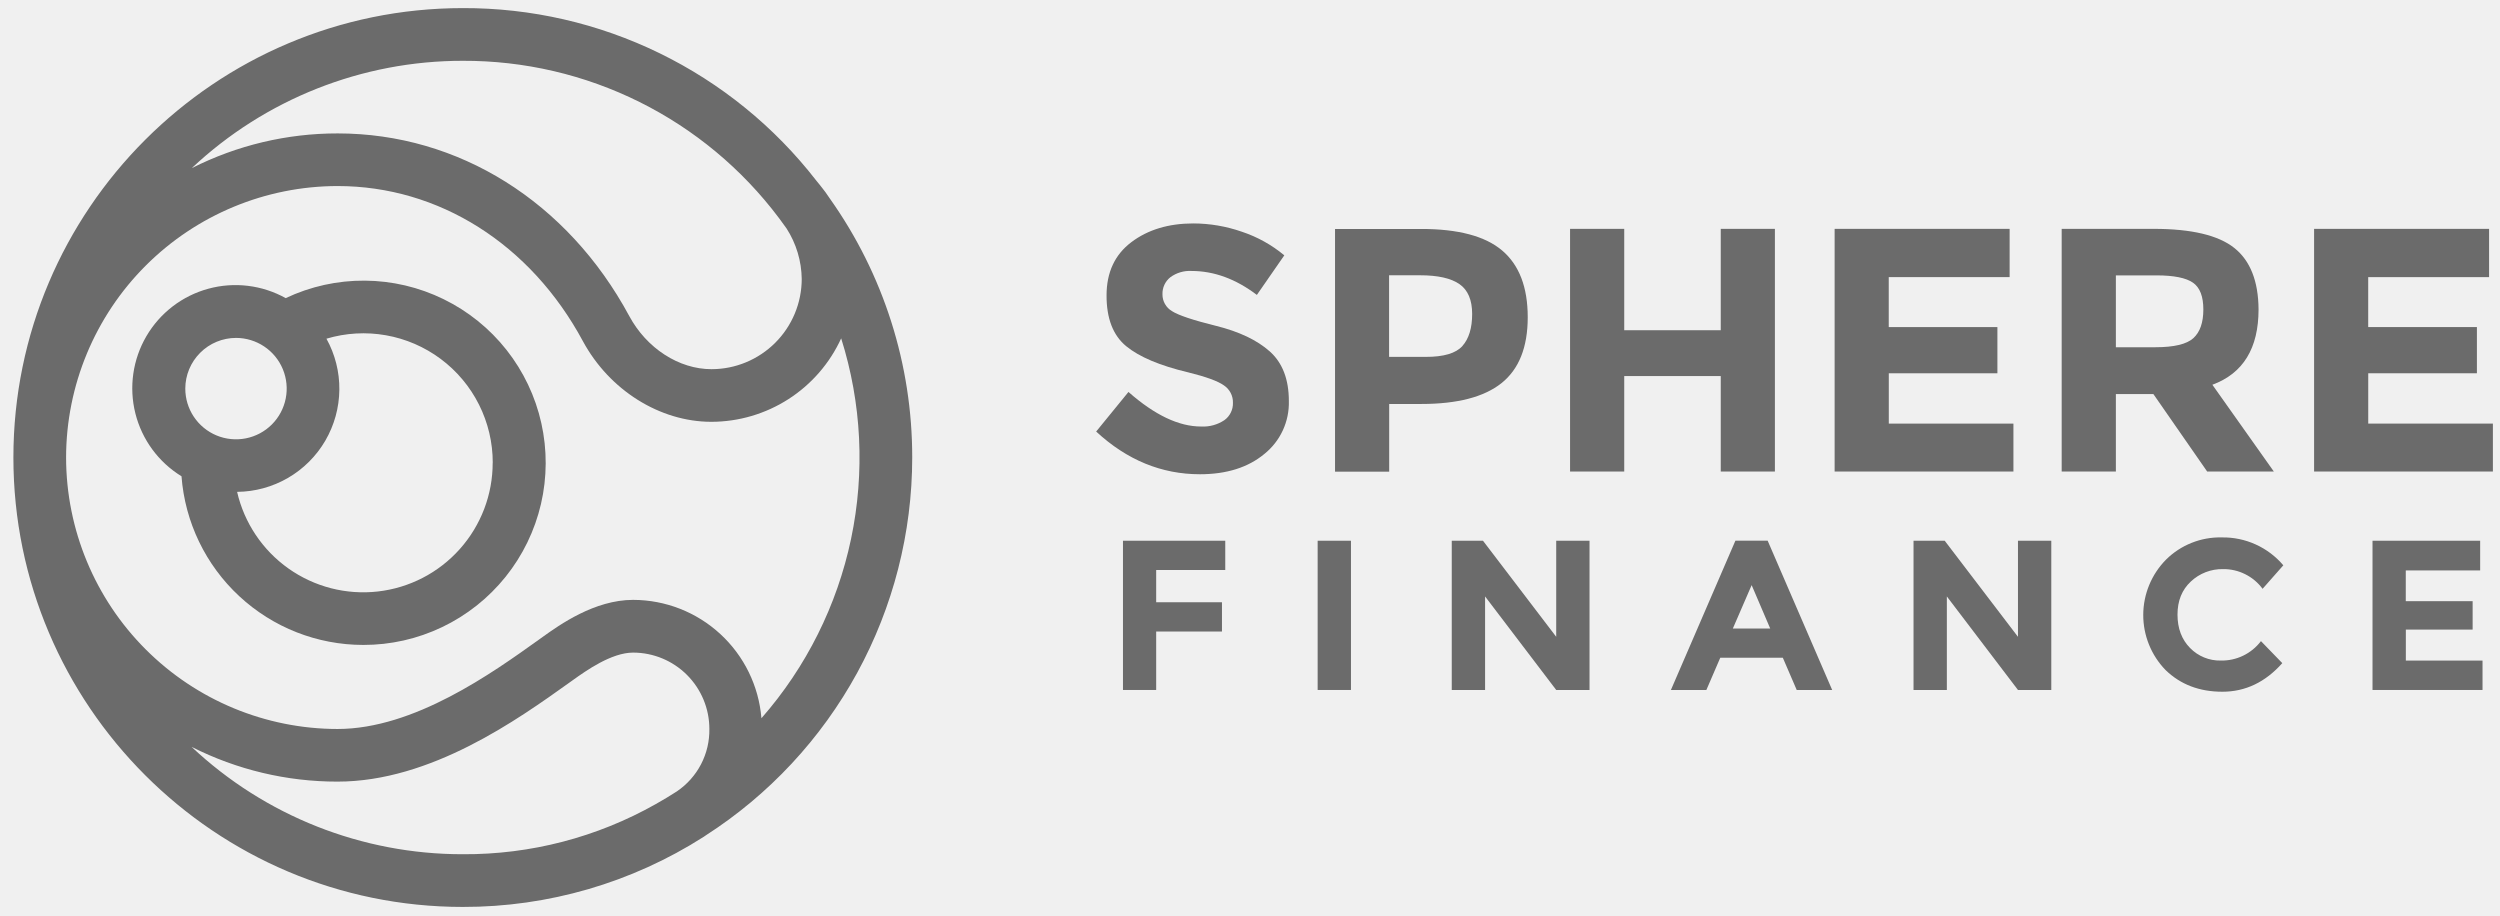
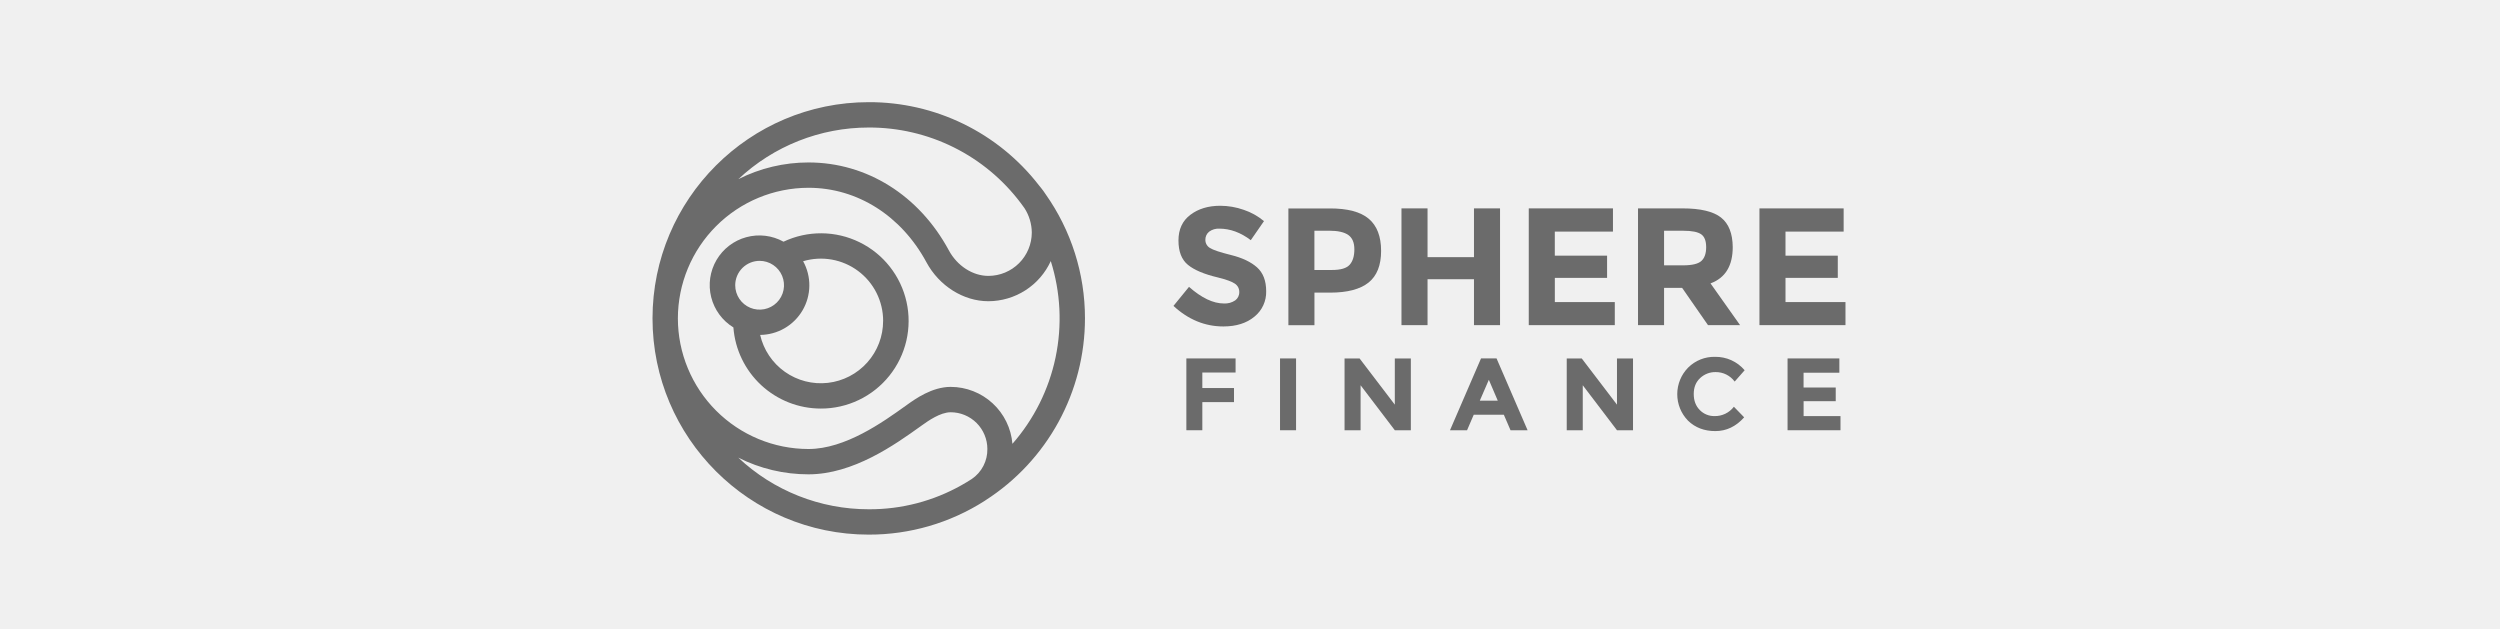
- <svg xmlns="http://www.w3.org/2000/svg" width="153" height="56" viewBox="0 0 153 56" fill="none">
-   <g clip-path="url(#clip0_728_145186)">
-     <path d="M55.828 28C55.834 22.326 54.075 16.791 50.794 12.162C50.614 11.886 50.42 11.62 50.211 11.365C50.2 11.353 50.189 11.339 50.179 11.325C50.103 11.229 50.027 11.136 49.951 11.045C47.393 7.749 44.114 5.085 40.364 3.256C36.615 1.427 32.496 0.483 28.324 0.496C13.159 0.496 0.82 12.826 0.82 28C0.82 43.175 13.159 55.504 28.324 55.504C33.548 55.514 38.665 54.024 43.068 51.212L43.187 51.13C47.062 48.641 50.25 45.219 52.459 41.178C54.667 37.137 55.826 32.606 55.828 28ZM28.324 3.721C32.075 3.708 35.778 4.571 39.137 6.241C42.496 7.912 45.419 10.344 47.672 13.344L47.687 13.363C47.84 13.567 47.99 13.774 48.138 13.983C48.731 14.905 49.052 15.976 49.066 17.073C49.064 18.537 48.482 19.94 47.447 20.975C46.411 22.011 45.008 22.593 43.544 22.594C41.55 22.594 39.574 21.318 38.51 19.341C34.737 12.344 28.066 8.165 20.665 8.165C17.563 8.162 14.504 8.89 11.736 10.29C16.227 6.067 22.16 3.718 28.324 3.721ZM4.045 28C4.05 23.596 5.802 19.372 8.916 16.258C12.031 13.143 16.254 11.391 20.659 11.386C26.856 11.386 32.467 14.931 35.668 20.87C37.288 23.873 40.378 25.815 43.538 25.815C45.212 25.812 46.85 25.329 48.257 24.424C49.665 23.519 50.783 22.229 51.48 20.707C52.733 24.675 52.942 28.899 52.087 32.971C51.232 37.044 49.342 40.827 46.6 43.956C46.437 41.984 45.54 40.145 44.085 38.804C42.631 37.462 40.726 36.716 38.747 36.712C36.382 36.712 34.244 38.243 33.216 38.977L32.986 39.142C30.128 41.189 25.344 44.614 20.657 44.614C16.253 44.609 12.03 42.857 8.916 39.742C5.802 36.627 4.05 32.405 4.045 28ZM11.731 45.711C14.498 47.111 17.557 47.839 20.659 47.835C26.378 47.835 31.689 44.032 34.862 41.765L35.09 41.602C35.849 41.062 37.413 39.939 38.747 39.939C39.984 39.94 41.17 40.432 42.045 41.307C42.919 42.182 43.412 43.368 43.413 44.605C43.426 45.358 43.252 46.102 42.905 46.77C42.558 47.438 42.05 48.009 41.427 48.431C41.006 48.702 40.577 48.962 40.139 49.207C36.536 51.244 32.463 52.303 28.324 52.279C22.157 52.285 16.22 49.935 11.727 45.711H11.731Z" fill="#333333" fill-opacity="0.7" />
-     <path d="M22.226 39.47C23.898 39.474 25.55 39.101 27.058 38.379C28.567 37.658 29.894 36.606 30.941 35.302C31.988 33.998 32.728 32.475 33.107 30.846C33.486 29.217 33.493 27.524 33.128 25.892C32.764 24.26 32.036 22.731 31.001 21.418C29.965 20.105 28.647 19.042 27.144 18.308C25.642 17.573 23.994 17.186 22.321 17.175C20.649 17.164 18.996 17.53 17.484 18.245C16.04 17.441 14.339 17.235 12.746 17.671C11.152 18.106 9.793 19.149 8.959 20.575C8.125 22.002 7.883 23.698 8.285 25.3C8.687 26.903 9.7 28.284 11.108 29.148C11.32 31.953 12.582 34.574 14.644 36.488C16.705 38.402 19.413 39.467 22.226 39.47ZM30.152 28.323C30.154 30.269 29.438 32.148 28.142 33.601C26.847 35.054 25.061 35.979 23.127 36.199C21.192 36.419 19.245 35.919 17.656 34.794C16.067 33.67 14.947 31.999 14.511 30.102C15.605 30.092 16.678 29.798 17.624 29.249C18.571 28.699 19.358 27.914 19.909 26.969C20.46 26.023 20.756 24.951 20.768 23.857C20.781 22.763 20.508 21.685 19.978 20.728C21.16 20.375 22.407 20.304 23.622 20.519C24.836 20.734 25.983 21.23 26.972 21.967C27.96 22.704 28.763 23.661 29.316 24.764C29.869 25.866 30.157 27.082 30.156 28.315L30.152 28.323ZM14.443 20.68C15.057 20.68 15.657 20.862 16.167 21.203C16.678 21.544 17.076 22.029 17.31 22.596C17.545 23.164 17.606 23.788 17.486 24.39C17.367 24.992 17.071 25.545 16.637 25.979C16.203 26.412 15.649 26.708 15.047 26.827C14.445 26.947 13.821 26.885 13.254 26.65C12.687 26.415 12.203 26.017 11.862 25.506C11.521 24.996 11.34 24.395 11.34 23.782C11.341 22.959 11.669 22.171 12.251 21.59C12.832 21.008 13.621 20.681 14.443 20.68Z" fill="#333333" fill-opacity="0.7" />
-     <path d="M71.621 16.97C71.466 17.095 71.342 17.254 71.259 17.434C71.176 17.615 71.136 17.813 71.143 18.012C71.14 18.22 71.193 18.424 71.296 18.605C71.398 18.786 71.547 18.937 71.727 19.042C72.118 19.294 73.017 19.595 74.426 19.944C75.835 20.294 76.929 20.814 77.709 21.506C78.487 22.2 78.877 23.211 78.878 24.54C78.895 25.16 78.769 25.775 78.509 26.337C78.249 26.9 77.862 27.394 77.379 27.782C76.382 28.609 75.068 29.023 73.438 29.024C71.086 29.024 68.968 28.153 67.085 26.411L69.062 23.988C70.662 25.398 72.142 26.103 73.502 26.103C74.01 26.132 74.514 25.994 74.936 25.711C75.103 25.59 75.238 25.43 75.328 25.244C75.419 25.059 75.463 24.855 75.456 24.648C75.461 24.439 75.414 24.232 75.317 24.046C75.221 23.86 75.078 23.702 74.904 23.586C74.536 23.323 73.806 23.057 72.715 22.788C70.988 22.378 69.723 21.844 68.921 21.185C68.12 20.526 67.719 19.492 67.721 18.082C67.721 16.672 68.227 15.585 69.238 14.821C70.25 14.057 71.514 13.675 73.032 13.674C74.045 13.677 75.051 13.849 76.008 14.184C76.954 14.499 77.833 14.988 78.599 15.627L76.92 18.049C75.633 17.073 74.302 16.585 72.926 16.583C72.459 16.556 71.997 16.693 71.621 16.97Z" fill="#333333" fill-opacity="0.7" />
-     <path d="M91.934 15.333C92.976 16.219 93.497 17.579 93.497 19.413C93.497 21.248 92.962 22.593 91.892 23.448C90.822 24.298 89.19 24.723 86.994 24.723H85.018V28.865H81.704V14.013H86.953C89.233 14.008 90.893 14.448 91.934 15.333ZM89.502 21.172C89.898 20.724 90.096 20.072 90.096 19.216C90.096 18.36 89.838 17.751 89.322 17.39C88.803 17.028 87.999 16.847 86.909 16.847H85.012V21.841H87.243C88.353 21.845 89.106 21.622 89.502 21.172Z" fill="#333333" fill-opacity="0.7" />
-     <path d="M105.31 14.006H108.624V28.858H105.31V23.015H99.403V28.858H96.088V14.006H99.403V20.21H105.31V14.006Z" fill="#333333" fill-opacity="0.7" />
-     <path d="M122.988 14.006V16.959H115.591V20.018H122.241V22.845H115.594V25.925H123.222V28.858H112.279V14.006H122.988Z" fill="#333333" fill-opacity="0.7" />
-     <path d="M138.223 18.935C138.223 21.315 137.281 22.852 135.397 23.547L139.159 28.858H135.079L131.786 24.116H129.491V28.858H126.175V14.006H131.807C134.116 14.006 135.759 14.395 136.738 15.174C137.717 15.953 138.212 17.207 138.223 18.935ZM134.229 20.7C134.638 20.331 134.844 19.747 134.845 18.945C134.846 18.143 134.634 17.594 134.208 17.299C133.783 17.003 133.039 16.854 131.975 16.853H129.491V21.251H131.913C133.046 21.251 133.818 21.067 134.229 20.7Z" fill="#333333" fill-opacity="0.7" />
-     <path d="M152.332 14.006V16.959H144.934V20.018H151.587V22.845H144.936V25.925H152.565V28.858H141.623V14.006H152.332Z" fill="#333333" fill-opacity="0.7" />
-     <path d="M74.986 33.093V34.884H70.758V36.858H74.784V38.649H70.758V42.226H68.726V33.093H74.986Z" fill="#333333" fill-opacity="0.7" />
-     <path d="M80.64 33.093H82.679V42.226H80.64V33.093Z" fill="#333333" fill-opacity="0.7" />
-     <path d="M95.24 33.093H97.279V42.226H95.24L90.887 36.502V42.226H88.847V33.093H90.758L95.24 38.973V33.093Z" fill="#333333" fill-opacity="0.7" />
-     <path d="M109.959 42.226L109.109 40.254H105.28L104.43 42.226H102.26L106.207 33.089H108.18L112.129 42.226H109.959ZM107.201 35.809L106.05 38.465H108.337L107.201 35.809Z" fill="#333333" fill-opacity="0.7" />
-     <path d="M123.5 33.093H125.539V42.226H123.5L119.147 36.502V42.226H117.108V33.093H119.016L123.5 38.973V33.093Z" fill="#333333" fill-opacity="0.7" />
-     <path d="M135.904 40.426C136.379 40.437 136.851 40.335 137.28 40.128C137.708 39.922 138.082 39.616 138.37 39.237L139.676 40.584C138.638 41.751 137.416 42.334 136.01 42.334C134.604 42.334 133.445 41.892 132.533 41.007C131.653 40.101 131.162 38.886 131.167 37.623C131.172 36.36 131.672 35.149 132.56 34.25C133.008 33.805 133.541 33.455 134.128 33.222C134.715 32.988 135.342 32.875 135.974 32.89C136.689 32.878 137.397 33.025 138.048 33.32C138.7 33.616 139.277 34.052 139.739 34.597L138.47 36.035C138.191 35.656 137.826 35.349 137.404 35.14C136.983 34.93 136.518 34.823 136.048 34.829C135.318 34.816 134.613 35.088 134.081 35.587C133.536 36.093 133.263 36.769 133.263 37.613C133.263 38.458 133.521 39.14 134.035 39.66C134.278 39.908 134.569 40.105 134.89 40.236C135.212 40.368 135.556 40.433 135.904 40.426Z" fill="#333333" fill-opacity="0.7" />
-     <path d="M151.786 33.093V34.91H147.233V36.792H151.325V38.531H147.237V40.428H151.93V42.226H145.198V33.093H151.786Z" fill="#333333" fill-opacity="0.7" />
+ <svg xmlns="http://www.w3.org/2000/svg" width="318" height="80" viewBox="0 0 318 80" fill="none">
+   <g clip-path="url(#clip0_1281_148192)">
+     <path d="M138.008 40.5C138.014 34.826 136.255 29.291 132.973 24.662C132.794 24.386 132.6 24.12 132.391 23.865C132.379 23.853 132.369 23.84 132.359 23.825C132.283 23.729 132.207 23.636 132.131 23.545C129.573 20.249 126.293 17.585 122.544 15.756C118.794 13.928 114.675 12.983 110.504 12.996C95.339 12.996 83 25.326 83 40.5C83 55.675 95.339 68.004 110.504 68.004C115.728 68.014 120.845 66.524 125.248 63.712L125.367 63.63C129.242 61.141 132.43 57.719 134.639 53.678C136.847 49.637 138.006 45.106 138.008 40.5ZM110.504 16.221C114.255 16.208 117.958 17.071 121.317 18.741C124.676 20.412 127.598 22.844 129.851 25.844L129.866 25.863C130.02 26.067 130.17 26.274 130.318 26.483C130.911 27.405 131.232 28.476 131.245 29.573C131.244 31.037 130.662 32.44 129.627 33.475C128.591 34.511 127.188 35.093 125.724 35.094C123.73 35.094 121.754 33.818 120.69 31.841C116.917 24.844 110.246 20.665 102.844 20.665C99.743 20.662 96.684 21.39 93.916 22.79C98.407 18.567 104.34 16.218 110.504 16.221ZM86.225 40.5C86.23 36.096 87.982 31.872 91.096 28.758C94.211 25.643 98.434 23.891 102.839 23.886C109.036 23.886 114.646 27.431 117.848 33.37C119.468 36.373 122.558 38.315 125.718 38.315C127.392 38.312 129.029 37.829 130.437 36.924C131.845 36.019 132.963 34.729 133.66 33.207C134.913 37.175 135.121 41.399 134.267 45.471C133.412 49.544 131.522 53.327 128.78 56.456C128.617 54.484 127.72 52.645 126.265 51.304C124.811 49.962 122.905 49.216 120.927 49.212C118.561 49.212 116.424 50.743 115.396 51.477L115.166 51.642C112.308 53.689 107.524 57.114 102.837 57.114C98.432 57.109 94.21 55.357 91.096 52.242C87.981 49.127 86.23 44.905 86.225 40.5ZM93.91 58.211C96.678 59.611 99.737 60.339 102.839 60.335C108.558 60.335 113.869 56.532 117.042 54.265L117.27 54.102C118.028 53.562 119.593 52.439 120.927 52.439C122.164 52.44 123.35 52.932 124.225 53.807C125.099 54.682 125.591 55.868 125.593 57.105C125.606 57.858 125.432 58.602 125.085 59.27C124.738 59.938 124.23 60.509 123.607 60.931C123.186 61.202 122.757 61.462 122.319 61.707C118.716 63.744 114.643 64.803 110.504 64.779C104.336 64.785 98.4 62.435 93.907 58.211H93.91Z" fill="#333333" fill-opacity="0.7" />
+     <path d="M104.406 51.97C106.078 51.974 107.73 51.601 109.238 50.879C110.747 50.158 112.074 49.106 113.121 47.802C114.168 46.498 114.908 44.975 115.287 43.346C115.665 41.717 115.673 40.024 115.308 38.392C114.943 36.76 114.216 35.231 113.18 33.918C112.145 32.605 110.827 31.542 109.324 30.808C107.822 30.073 106.173 29.686 104.501 29.675C102.829 29.664 101.175 30.03 99.663 30.745C98.22 29.941 96.519 29.735 94.925 30.171C93.332 30.606 91.972 31.649 91.138 33.075C90.305 34.502 90.062 36.198 90.464 37.8C90.866 39.403 91.88 40.784 93.288 41.648C93.5 44.453 94.762 47.074 96.823 48.988C98.885 50.902 101.593 51.967 104.406 51.97ZM112.332 40.823C112.334 42.769 111.618 44.648 110.322 46.101C109.026 47.554 107.241 48.479 105.307 48.699C103.372 48.919 101.425 48.419 99.835 47.294C98.246 46.17 97.127 44.499 96.691 42.602C97.785 42.592 98.858 42.298 99.804 41.749C100.75 41.199 101.538 40.414 102.089 39.469C102.64 38.523 102.936 37.451 102.948 36.357C102.96 35.263 102.688 34.185 102.158 33.228C103.339 32.875 104.587 32.804 105.801 33.019C107.016 33.234 108.163 33.73 109.151 34.467C110.14 35.204 110.943 36.161 111.496 37.264C112.049 38.366 112.336 39.582 112.336 40.815L112.332 40.823ZM96.623 33.18C97.237 33.18 97.837 33.362 98.347 33.703C98.858 34.044 99.255 34.529 99.49 35.096C99.725 35.664 99.786 36.288 99.666 36.89C99.546 37.492 99.251 38.045 98.817 38.478C98.382 38.912 97.829 39.208 97.227 39.327C96.625 39.447 96.001 39.385 95.434 39.15C94.867 38.915 94.383 38.517 94.042 38.006C93.701 37.496 93.519 36.895 93.52 36.282C93.521 35.459 93.849 34.671 94.43 34.09C95.012 33.508 95.801 33.181 96.623 33.18Z" fill="#333333" fill-opacity="0.7" />
+     <path d="M153.8 29.47C153.645 29.595 153.521 29.754 153.438 29.934C153.356 30.115 153.316 30.313 153.322 30.512C153.32 30.72 153.373 30.924 153.476 31.105C153.578 31.286 153.727 31.437 153.907 31.542C154.297 31.794 155.197 32.095 156.606 32.444C158.015 32.794 159.109 33.314 159.889 34.005C160.667 34.7 161.056 35.711 161.058 37.04C161.075 37.66 160.949 38.275 160.689 38.837C160.429 39.4 160.042 39.894 159.559 40.282C158.561 41.109 157.248 41.523 155.618 41.525C153.266 41.525 151.148 40.653 149.265 38.911L151.242 36.489C152.841 37.898 154.321 38.603 155.682 38.603C156.19 38.632 156.694 38.495 157.116 38.211C157.283 38.09 157.418 37.929 157.508 37.744C157.599 37.559 157.643 37.355 157.636 37.148C157.641 36.939 157.593 36.732 157.497 36.546C157.4 36.36 157.258 36.202 157.084 36.086C156.716 35.823 155.986 35.557 154.895 35.288C153.168 34.878 151.903 34.344 151.101 33.685C150.3 33.026 149.899 31.992 149.901 30.582C149.901 29.172 150.406 28.085 151.418 27.321C152.43 26.557 153.694 26.175 155.212 26.174C156.225 26.177 157.231 26.349 158.188 26.684C159.134 26.999 160.013 27.488 160.779 28.127L159.1 30.549C157.813 29.573 156.481 29.085 155.105 29.083C154.639 29.056 154.177 29.193 153.8 29.47Z" fill="#333333" fill-opacity="0.7" />
+     <path d="M174.113 27.833C175.155 28.719 175.676 30.079 175.676 31.913C175.676 33.748 175.142 35.093 174.072 35.948C173.002 36.798 171.369 37.223 169.174 37.223H167.198V41.365H163.884V26.513H169.132C171.412 26.508 173.073 26.948 174.113 27.833ZM171.682 33.672C172.078 33.224 172.275 32.572 172.275 31.716C172.275 30.86 172.017 30.251 171.502 29.89C170.983 29.528 170.179 29.347 169.089 29.347H167.192V34.341H169.423C170.533 34.345 171.286 34.122 171.682 33.672Z" fill="#333333" fill-opacity="0.7" />
+     <path d="M187.49 26.506H190.804V41.358H187.49V35.516H181.583V41.358H178.267V26.506H181.583V32.71H187.49V26.506Z" fill="#333333" fill-opacity="0.7" />
+     <path d="M205.168 26.506V29.459H197.77V32.519H204.421V35.345H197.774V38.425H205.401V41.358H194.459V26.506H205.168Z" fill="#333333" fill-opacity="0.7" />
+     <path d="M220.403 31.435C220.403 33.815 219.461 35.352 217.577 36.047L221.338 41.358H217.258L213.966 36.616H211.67V41.358H208.355V26.506H213.986C216.295 26.506 217.939 26.895 218.918 27.674C219.897 28.453 220.392 29.707 220.403 31.435ZM216.409 33.2C216.818 32.831 217.024 32.247 217.025 31.445C217.026 30.643 216.814 30.094 216.388 29.799C215.963 29.503 215.219 29.354 214.155 29.353H211.67V33.751H214.093C215.226 33.751 215.998 33.568 216.409 33.2Z" fill="#333333" fill-opacity="0.7" />
+     <path d="M234.512 26.506V29.459H227.114V32.519H233.766V35.345H227.116V38.425H234.745V41.358H223.802V26.506H234.512Z" fill="#333333" fill-opacity="0.7" />
+     <path d="M157.165 45.593V47.384H152.937V49.358H156.964V51.149H152.937V54.726H150.906V45.593H157.165Z" fill="#333333" fill-opacity="0.7" />
+     <path d="M162.82 45.593H164.859V54.726H162.82V45.593Z" fill="#333333" fill-opacity="0.7" />
+     <path d="M177.42 45.593H179.459V54.726H177.42L173.066 49.002V54.726H171.027V45.593H172.937L177.42 51.473V45.593Z" fill="#333333" fill-opacity="0.7" />
+     <path d="M192.139 54.726L191.289 52.754H187.459L186.61 54.726H184.44L188.387 45.589H190.36L194.309 54.726H192.139ZM189.381 48.309L188.23 50.965H190.517L189.381 48.309Z" fill="#333333" fill-opacity="0.7" />
+     <path d="M205.68 45.593H207.719V54.726H205.68L201.327 49.002V54.726H199.288V45.593H201.196L205.68 51.473V45.593Z" fill="#333333" fill-opacity="0.7" />
+     <path d="M218.083 52.926C218.559 52.937 219.031 52.835 219.46 52.628C219.888 52.422 220.262 52.116 220.549 51.737L221.856 53.084C220.818 54.251 219.596 54.834 218.19 54.834C216.784 54.834 215.625 54.392 214.713 53.507C213.832 52.601 213.342 51.386 213.347 50.123C213.352 48.86 213.852 47.649 214.739 46.75C215.188 46.305 215.721 45.955 216.308 45.722C216.894 45.488 217.522 45.375 218.154 45.39C218.869 45.378 219.577 45.525 220.228 45.82C220.879 46.116 221.457 46.552 221.919 47.097L220.65 48.535C220.371 48.156 220.005 47.849 219.584 47.64C219.163 47.43 218.698 47.323 218.228 47.329C217.498 47.316 216.793 47.588 216.261 48.087C215.716 48.593 215.443 49.269 215.443 50.113C215.443 50.958 215.7 51.64 216.215 52.16C216.458 52.408 216.749 52.605 217.07 52.736C217.391 52.868 217.736 52.933 218.083 52.926Z" fill="#333333" fill-opacity="0.7" />
+     <path d="M233.966 45.593V47.41H229.413V49.292H233.505V51.031H229.417V52.928H234.11V54.726H227.378V45.593H233.966Z" fill="#333333" fill-opacity="0.7" />
  </g>
  <defs>
-     <clipPath id="clip0_728_145186">
-       <rect width="151.745" height="55" fill="white" transform="translate(0.82019 0.500244)" />
+     <clipPath id="clip0_1281_148192">
+       <rect width="151.745" height="55" fill="white" transform="translate(83 13.0002)" />
    </clipPath>
  </defs>
</svg>
